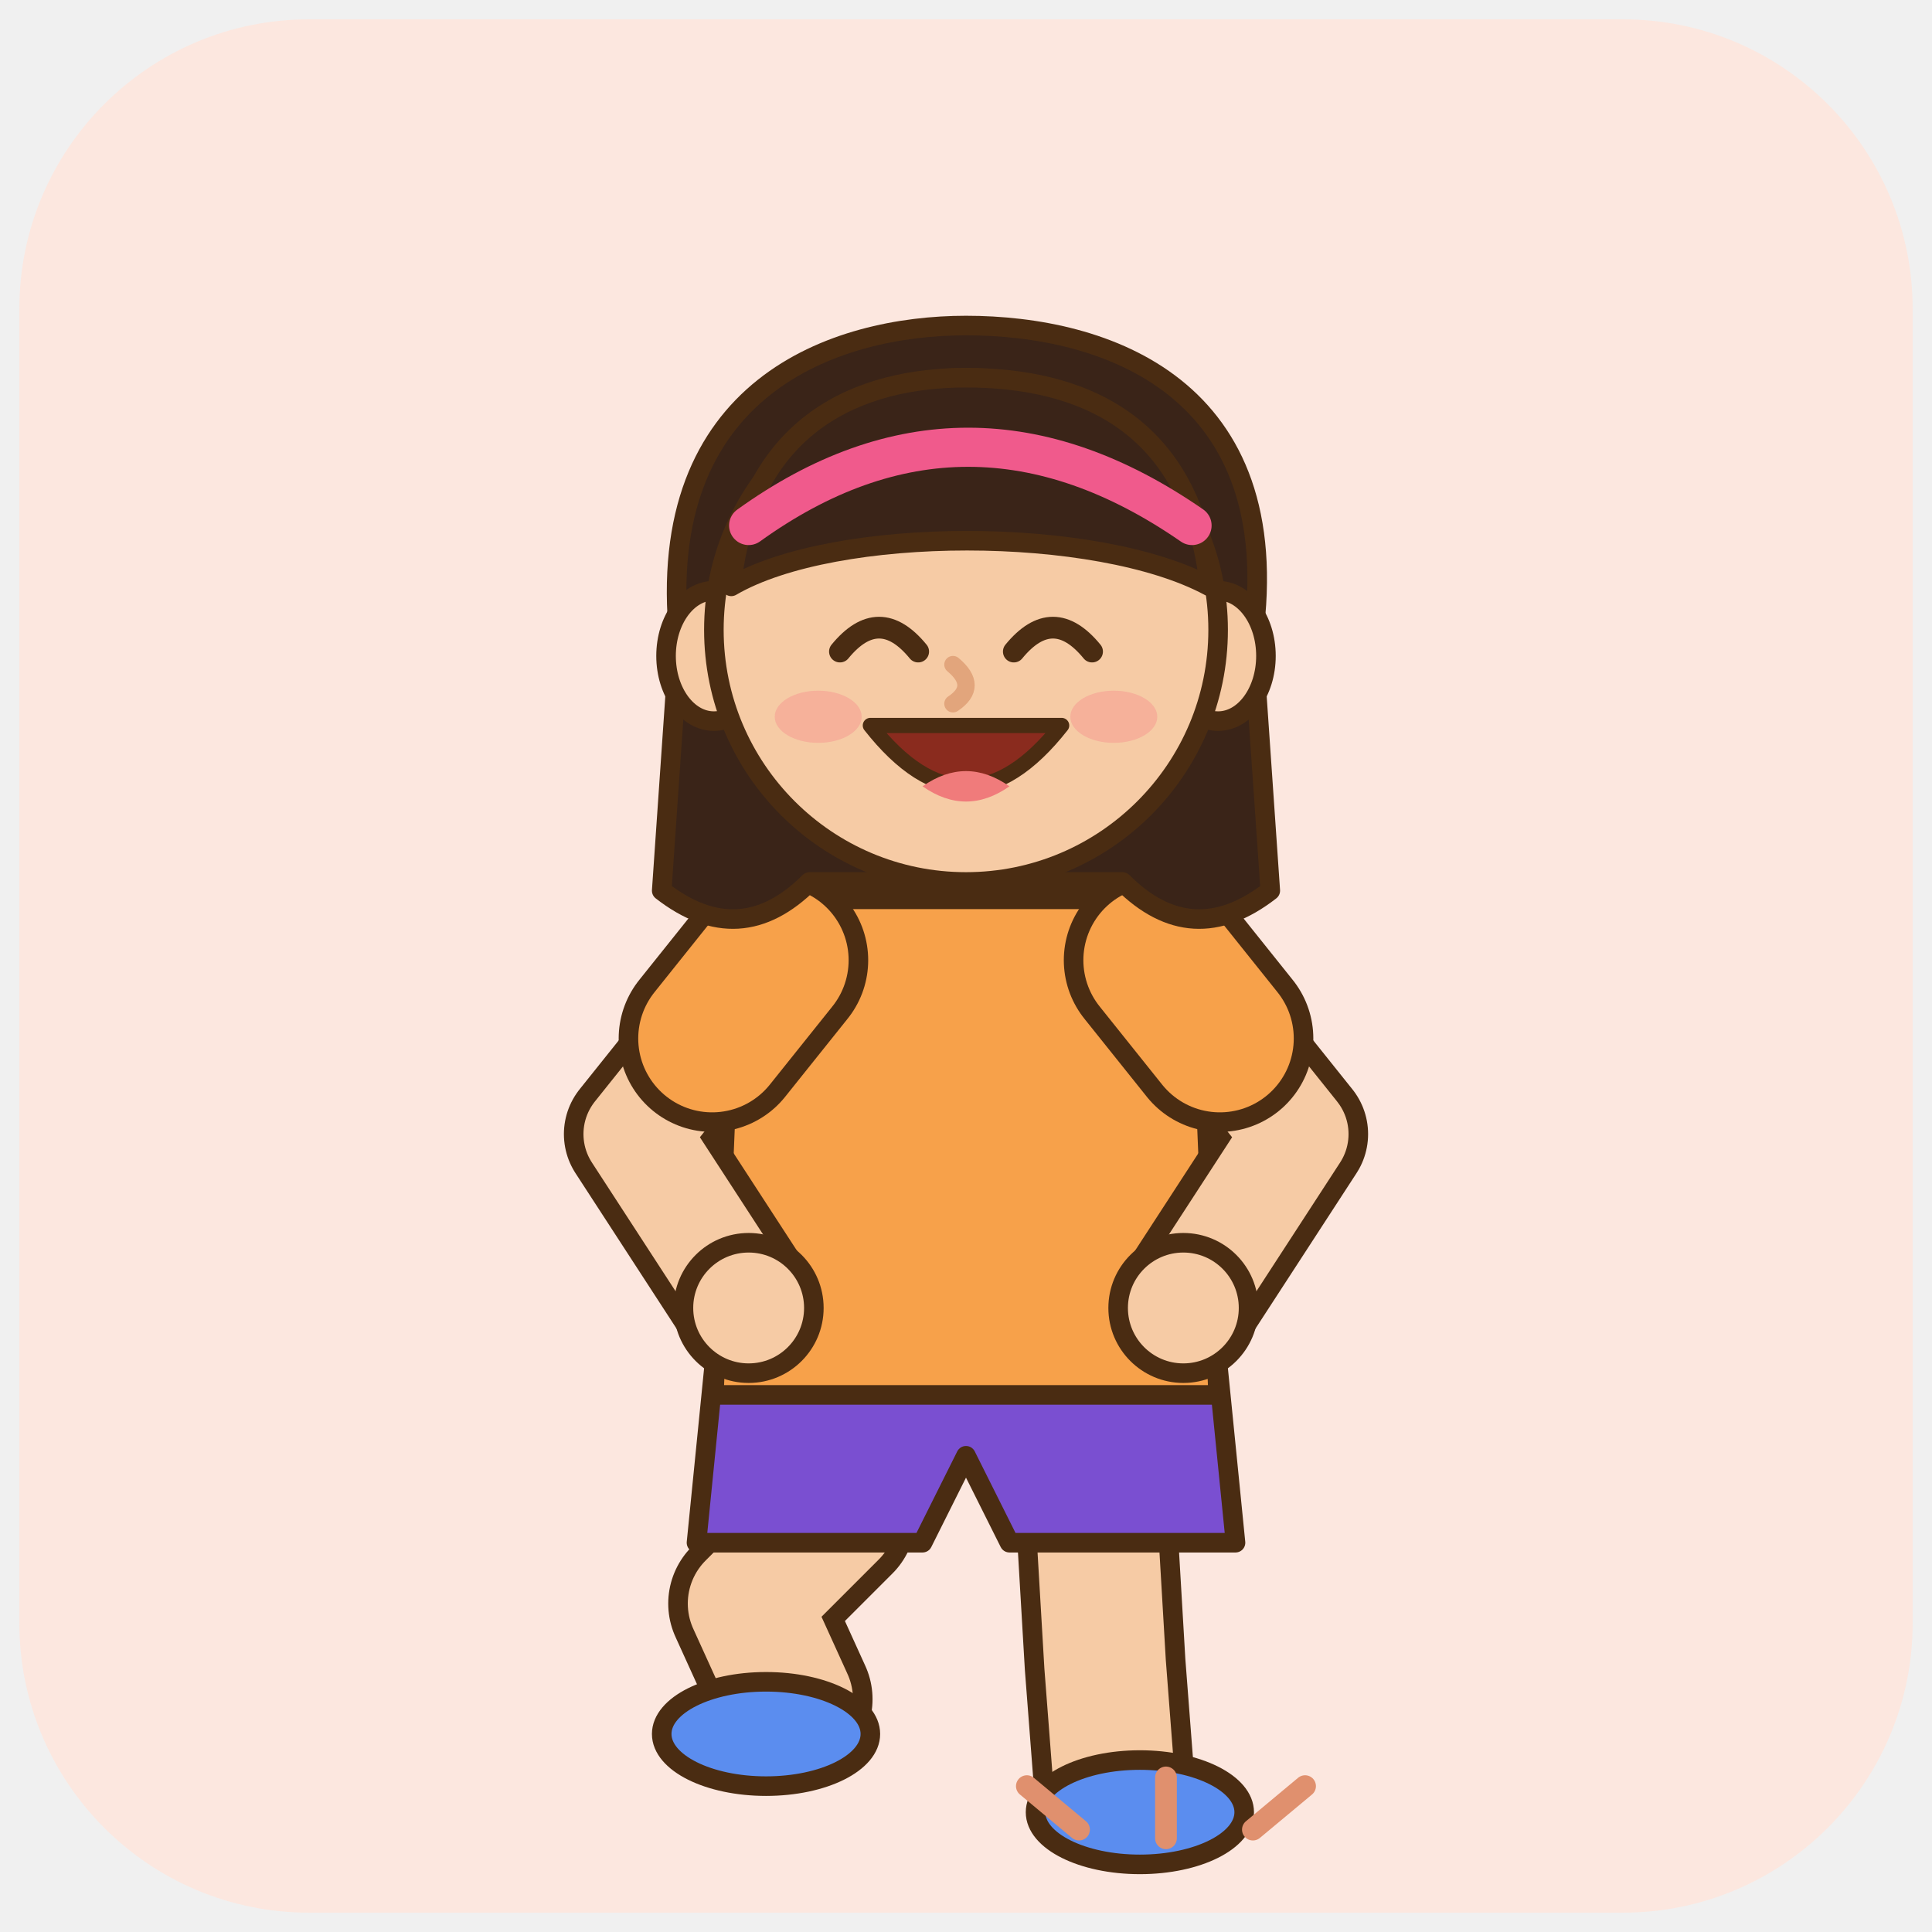
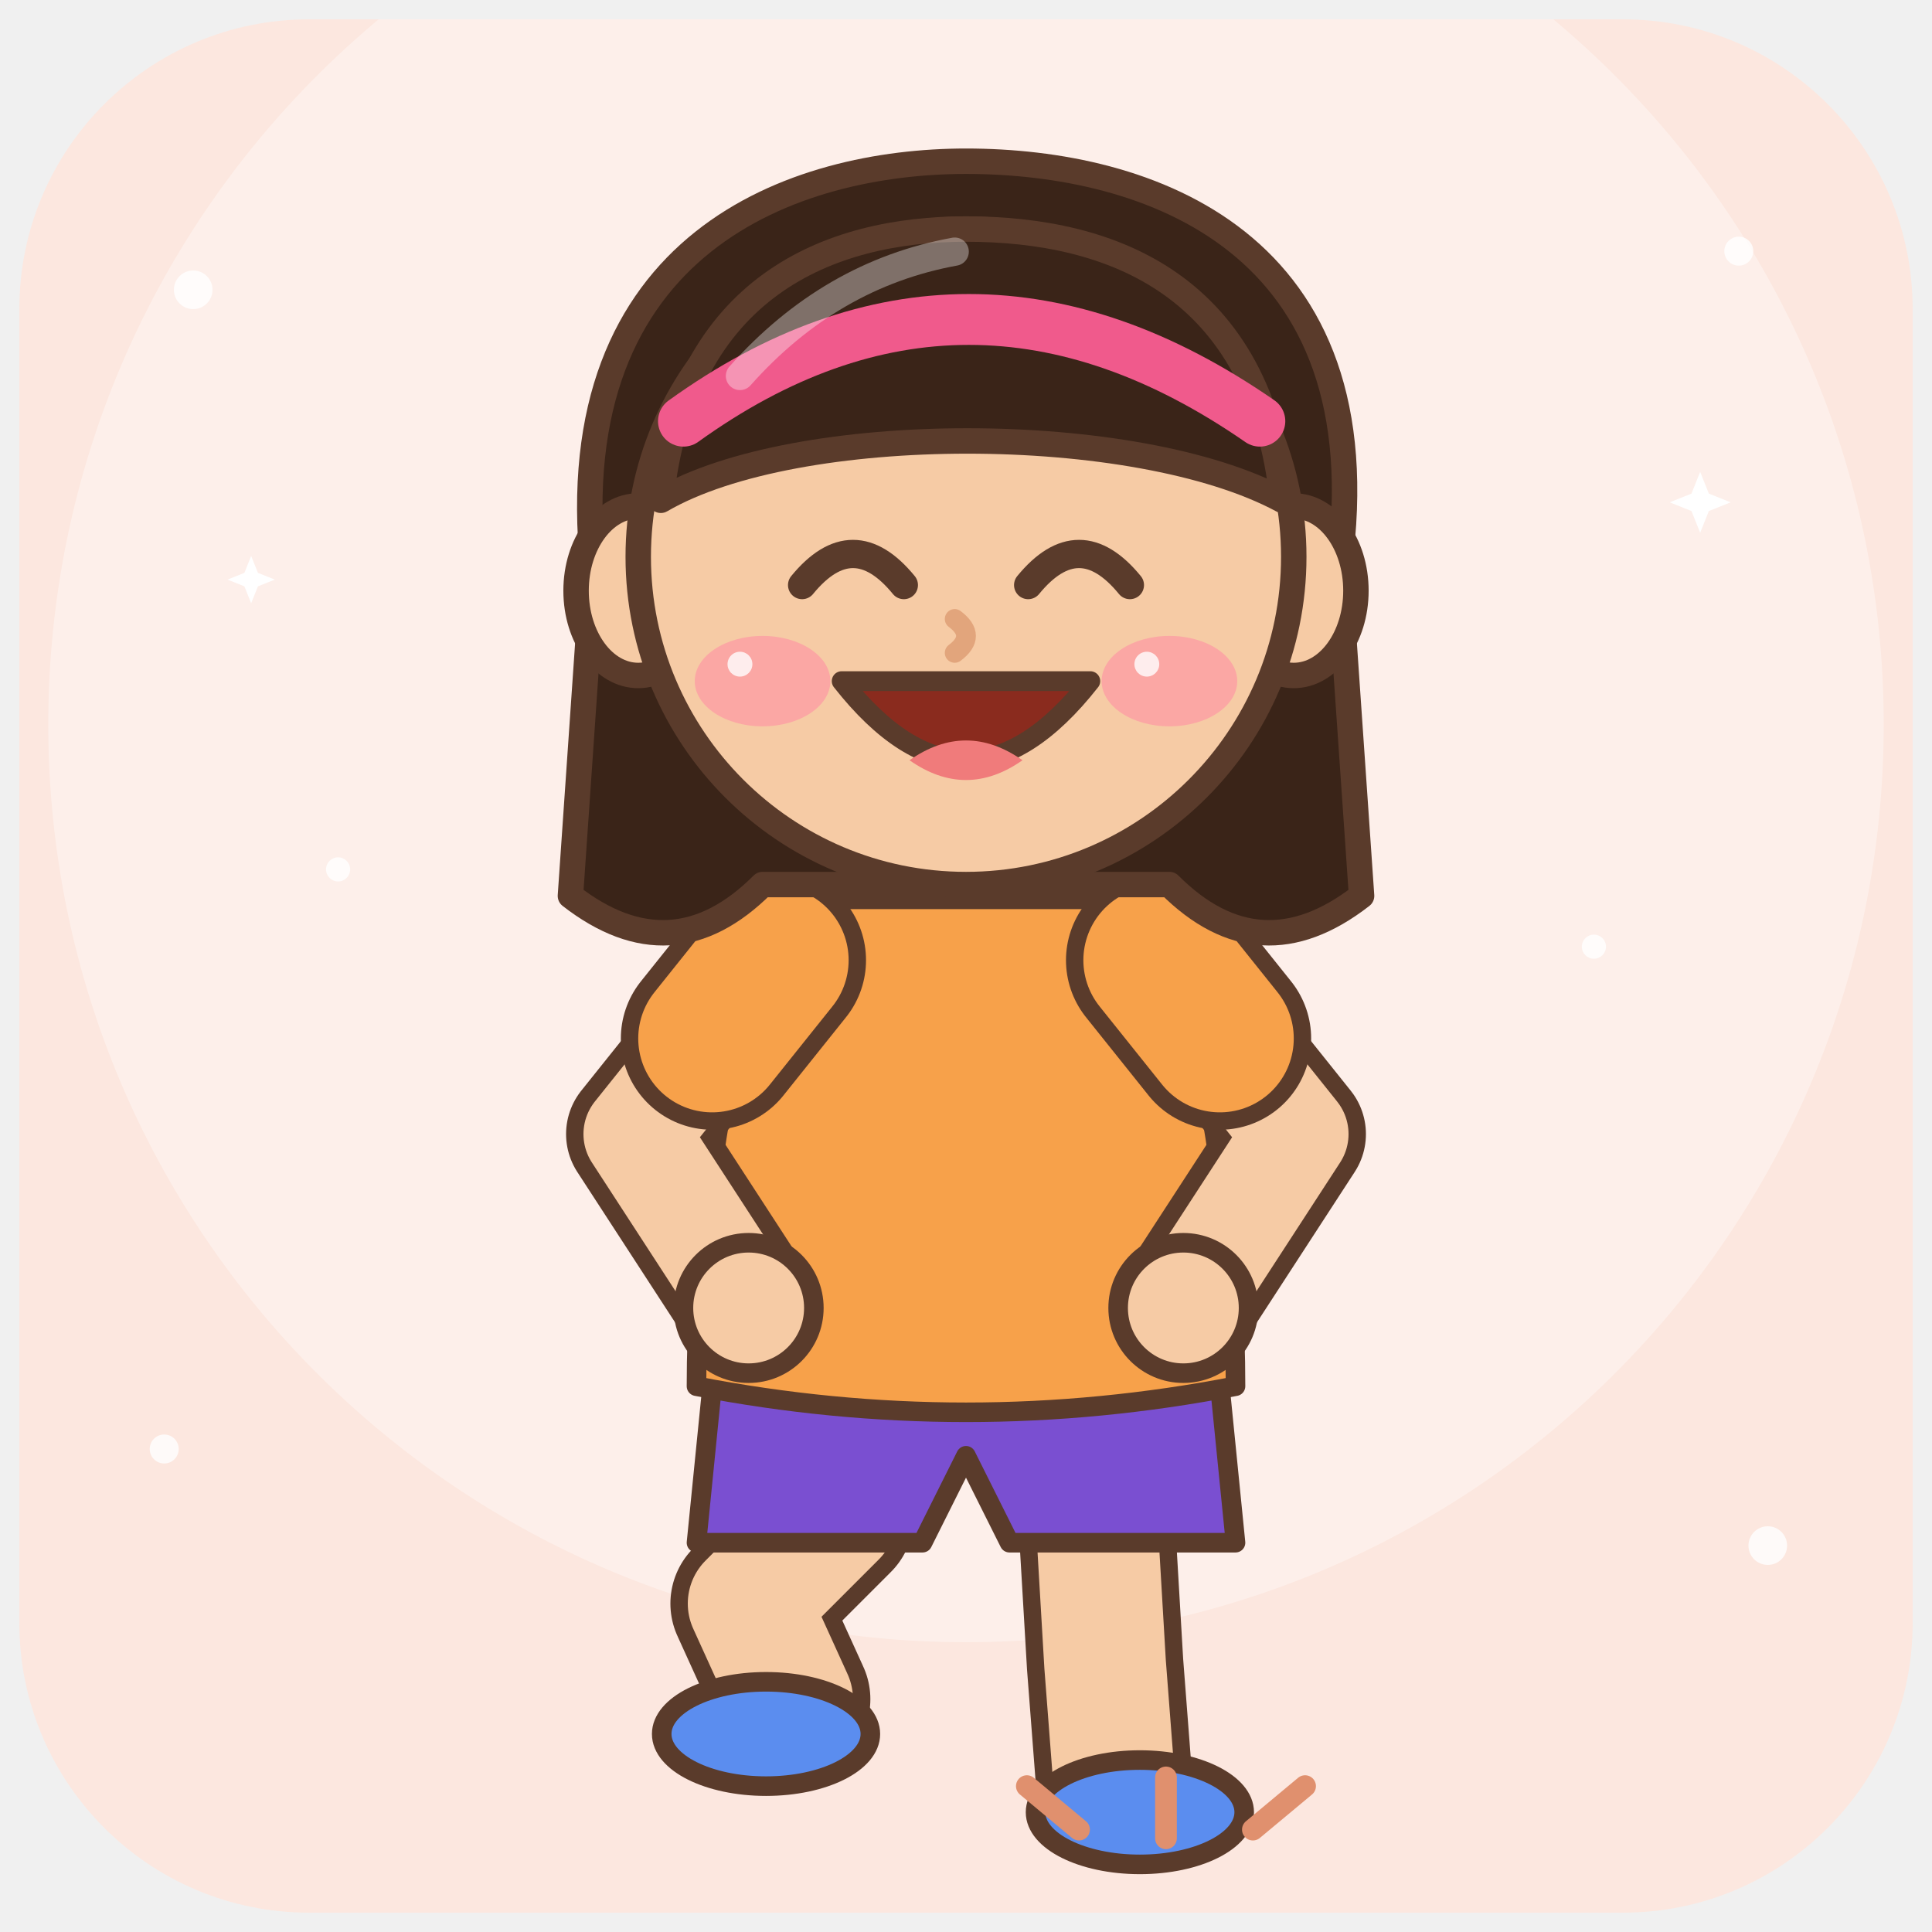
<svg xmlns="http://www.w3.org/2000/svg" viewBox="0 0 512 512">
  <style>
    .fr { animation: fr 0.7s steps(1) infinite; }
    .fr:not(.fr0) { opacity: 0; }
    @keyframes fr { 0% { opacity: 1 } 50.00% { opacity: 0 } 100% { opacity: 0 } }
    .fr1 { animation-delay: 0.35s; }
    @media (prefers-reduced-motion: reduce) { * { animation: none !important; } }
  </style>
  <defs>
    <clipPath id="tile">
      <rect x="4" y="4" width="392" height="392" rx="60" />
    </clipPath>
  </defs>
  <g transform="scale(1.28)">
    <g clip-path="url(#tile)">
      <rect x="4" y="4" width="392" height="392" rx="60" fill="#FCE7DF" />
+       <circle cx="200" cy="150" r="190" fill="#fff" opacity="0.35" />
+       <circle cx="40" cy="60" r="4" fill="#fff" opacity="0.8" />
+       <circle cx="360" cy="52" r="3" fill="#fff" opacity="0.8" />
+       <circle cx="34" cy="300" r="3" fill="#fff" opacity="0.8" />
+       <circle cx="366" cy="320" r="4" fill="#fff" opacity="0.8" />
+       <circle cx="70" cy="180" r="2.5" fill="#fff" opacity="0.8" />
+       <circle cx="330" cy="196" r="2.5" fill="#fff" opacity="0.8" />
+       <path d="M352 97.7 L353.8 102.2 L358.3 104 L353.8 105.8 L352 110.3 L350.2 105.8 L345.7 104 L350.2 102.2 Z" fill="#fff" />
+       <path d="M52 115.1 L53.4 118.6 L56.9 120 L53.4 121.4 L52 124.9 L50.6 121.4 L47.1 120 L50.6 118.6 Z" fill="#fff" />
      <g class="fr fr0">
        <g transform="translate(20 26) scale(0.9)">
          <g transform="translate(0 0)">
-             <path d="M170 320 L150 340 L160 362" fill="none" stroke="#4A2C12" stroke-width="37" stroke-linejoin="round" stroke-linecap="round" />
+             <path d="M170 320 L150 340 L160 362" fill="none" stroke="#5A3B2B" stroke-width="36" stroke-linejoin="round" stroke-linecap="round" />
            <path d="M170 320 L150 340 L160 362" fill="none" stroke="#F6CBA5" stroke-width="28" stroke-linejoin="round" stroke-linecap="round" />
-             <ellipse cx="154" cy="370" rx="24" ry="12" fill="#5B8DEF" stroke="#4A2C12" stroke-width="4.5" stroke-linejoin="round" stroke-linecap="round" />
-             <path d="M230 320 L232 354 L234 380" fill="none" stroke="#4A2C12" stroke-width="37" stroke-linejoin="round" stroke-linecap="round" />
+             <ellipse cx="154" cy="370" rx="24" ry="12" fill="#5B8DEF" stroke="#5A3B2B" stroke-width="4.5" stroke-linejoin="round" stroke-linecap="round" />
+             <path d="M230 320 L232 354 L234 380" fill="none" stroke="#5A3B2B" stroke-width="36" stroke-linejoin="round" stroke-linecap="round" />
            <path d="M230 320 L232 354 L234 380" fill="none" stroke="#F6CBA5" stroke-width="28" stroke-linejoin="round" stroke-linecap="round" />
-             <ellipse cx="240" cy="388" rx="24" ry="12" fill="#5B8DEF" stroke="#4A2C12" stroke-width="4.5" stroke-linejoin="round" stroke-linecap="round" />
-             <path d="M142 286 L258 286 L262 326 L210 326 L200 306 L190 326 L138 326 Z" fill="#7A4FD1" stroke="#4A2C12" stroke-width="4.5" stroke-linejoin="round" stroke-linecap="round" />
+             <ellipse cx="240" cy="388" rx="24" ry="12" fill="#5B8DEF" stroke="#5A3B2B" stroke-width="4.5" stroke-linejoin="round" stroke-linecap="round" />
+             <path d="M142 286 L258 286 L262 326 L210 326 L200 306 L190 326 L138 326 Z" fill="#7A4FD1" stroke="#5A3B2B" stroke-width="4.5" stroke-linejoin="round" stroke-linecap="round" />
            <rect x="188" y="160" width="24" height="30" rx="0" fill="#F6CBA5" />
-             <path d="M188 160 V190 M212 160 V190" fill="none" stroke="#4A2C12" stroke-width="4.5" stroke-linejoin="round" stroke-linecap="round" />
-             <path d="M146 196 Q148 180 166 178 L234 178 Q252 180 254 196 L258 292 L142 292 Z" fill="#F7A14A" stroke="#4A2C12" stroke-width="4.5" stroke-linejoin="round" stroke-linecap="round" />
+             <path d="M188 160 V190 M212 160 V190" fill="none" stroke="#5A3B2B" stroke-width="4.5" stroke-linejoin="round" stroke-linecap="round" />
+             <path d="M150 196 Q150 178 172 178 L228 178 Q250 178 250 196 Q262 246 262 290 Q200 302 138 290 Q138 246 150 196 Z" fill="#F7A14A" stroke="#5A3B2B" stroke-width="4.5" stroke-linejoin="round" stroke-linecap="round" />
            <g class="arm-l">
-               <path d="M156 192 L124 232 L150 272" fill="none" stroke="#4A2C12" stroke-width="33" stroke-linejoin="round" stroke-linecap="round" />
+               <path d="M156 192 L124 232 L150 272" fill="none" stroke="#5A3B2B" stroke-width="32" stroke-linejoin="round" stroke-linecap="round" />
              <path d="M156 192 L124 232 L150 272" fill="none" stroke="#F6CBA5" stroke-width="24" stroke-linejoin="round" stroke-linecap="round" />
-               <path d="M156 192 L141.6 210" fill="none" stroke="#4A2C12" stroke-width="43" stroke-linejoin="round" stroke-linecap="round" />
+               <path d="M156 192 L141.6 210" fill="none" stroke="#5A3B2B" stroke-width="42" stroke-linejoin="round" stroke-linecap="round" />
              <path d="M156 192 L141.6 210" fill="none" stroke="#F7A14A" stroke-width="34" stroke-linejoin="round" stroke-linecap="round" />
-               <circle cx="150" cy="272" r="15" fill="#F6CBA5" stroke="#4A2C12" stroke-width="4.5" stroke-linejoin="round" stroke-linecap="round" />
+               <circle cx="150" cy="272" r="15" fill="#F6CBA5" stroke="#5A3B2B" stroke-width="4.5" stroke-linejoin="round" stroke-linecap="round" />
            </g>
            <g class="arm-r">
-               <path d="M244 192 L276 232 L250 272" fill="none" stroke="#4A2C12" stroke-width="33" stroke-linejoin="round" stroke-linecap="round" />
+               <path d="M244 192 L276 232 L250 272" fill="none" stroke="#5A3B2B" stroke-width="32" stroke-linejoin="round" stroke-linecap="round" />
              <path d="M244 192 L276 232 L250 272" fill="none" stroke="#F6CBA5" stroke-width="24" stroke-linejoin="round" stroke-linecap="round" />
-               <path d="M244 192 L258.4 210" fill="none" stroke="#4A2C12" stroke-width="43" stroke-linejoin="round" stroke-linecap="round" />
+               <path d="M244 192 L258.4 210" fill="none" stroke="#5A3B2B" stroke-width="42" stroke-linejoin="round" stroke-linecap="round" />
              <path d="M244 192 L258.4 210" fill="none" stroke="#F7A14A" stroke-width="34" stroke-linejoin="round" stroke-linecap="round" />
-               <circle cx="250" cy="272" r="15" fill="#F6CBA5" stroke="#4A2C12" stroke-width="4.5" stroke-linejoin="round" stroke-linecap="round" />
+               <circle cx="250" cy="272" r="15" fill="#F6CBA5" stroke="#5A3B2B" stroke-width="4.5" stroke-linejoin="round" stroke-linecap="round" />
            </g>
            <g class="head" transform="translate(0 0) rotate(0 200 170)">
-               <path d="M134 118 C128 60 170 46 200 46 C232 46 274 60 266 118 L270 176 Q252 190 236 174 L164 174 Q148 190 130 176 Z" fill="#3A2418" stroke="#4A2C12" stroke-width="4.5" stroke-linejoin="round" stroke-linecap="round" />
-               <ellipse cx="142" cy="122" rx="11" ry="15" fill="#F6CBA5" stroke="#4A2C12" stroke-width="4.5" stroke-linejoin="round" stroke-linecap="round" />
-               <ellipse cx="258" cy="122" rx="11" ry="15" fill="#F6CBA5" stroke="#4A2C12" stroke-width="4.5" stroke-linejoin="round" stroke-linecap="round" />
-               <circle cx="200" cy="116" r="58" fill="#F6CBA5" stroke="#4A2C12" stroke-width="4.5" stroke-linejoin="round" stroke-linecap="round" />
-               <ellipse cx="166" cy="136" rx="10" ry="6" fill="#F59A92" opacity="0.55" class="blush" />
-               <ellipse cx="234" cy="136" rx="10" ry="6" fill="#F59A92" opacity="0.55" class="blush" />
-               <path d="M197 124 q6 5 0 9" fill="none" stroke="#E2A57C" stroke-width="4" stroke-linejoin="round" stroke-linecap="round" />
-               <path d="M171 121 q9 -11 18 0" fill="none" stroke="#4A2C12" stroke-width="5" stroke-linejoin="round" stroke-linecap="round" />
-               <path d="M211 121 q9 -11 18 0" fill="none" stroke="#4A2C12" stroke-width="5" stroke-linejoin="round" stroke-linecap="round" />
-               <path d="M178 138 Q200 166 222 138 Z" fill="#8A2B1E" stroke="#4A2C12" stroke-width="3.5" stroke-linejoin="round" stroke-linecap="round" />
-               <path d="M190 152 Q200 145 210 152 Q200 159 190 152 Z" fill="#F07B7B" />
-               <path d="M146 106 C150 68 176 58 200 58 C226 58 252 68 256 106 C230 92 170 92 146 106 Z" fill="#3A2418" stroke="#4A2C12" stroke-width="4.5" stroke-linejoin="round" stroke-linecap="round" />
-               <path d="M150 92 Q200 56 252 92" fill="none" stroke="#F05A8C" stroke-width="9" stroke-linejoin="round" stroke-linecap="round" />
+               <g transform="translate(200 172) scale(1.3) translate(-200 -172)">
+                 <path d="M134 118 C128 60 170 46 200 46 C232 46 274 60 266 118 L270 176 Q252 190 236 174 L164 174 Q148 190 130 176 Z" fill="#3A2418" stroke="#5A3B2B" stroke-width="4.5" stroke-linejoin="round" stroke-linecap="round" />
+                 <ellipse cx="142" cy="122" rx="11" ry="15" fill="#F6CBA5" stroke="#5A3B2B" stroke-width="4.5" stroke-linejoin="round" stroke-linecap="round" />
+                 <ellipse cx="258" cy="122" rx="11" ry="15" fill="#F6CBA5" stroke="#5A3B2B" stroke-width="4.5" stroke-linejoin="round" stroke-linecap="round" />
+                 <circle cx="200" cy="116" r="58" fill="#F6CBA5" stroke="#5A3B2B" stroke-width="4.5" stroke-linejoin="round" stroke-linecap="round" />
+                 <ellipse cx="164" cy="138" rx="12" ry="8" fill="#FF8FA3" opacity="0.6" class="blush" />
+                 <ellipse cx="236" cy="138" rx="12" ry="8" fill="#FF8FA3" opacity="0.6" class="blush" />
+                 <circle cx="160" cy="135" r="2.2" fill="#fff" opacity="0.8" />
+                 <circle cx="232" cy="135" r="2.2" fill="#fff" opacity="0.8" />
+                 <path d="M198 127 q4 3 0 6" fill="none" stroke="#E2A57C" stroke-width="3.5" stroke-linejoin="round" stroke-linecap="round" />
+                 <path d="M171 121 q9 -11 18 0" fill="none" stroke="#5A3B2B" stroke-width="5" stroke-linejoin="round" stroke-linecap="round" />
+                 <path d="M211 121 q9 -11 18 0" fill="none" stroke="#5A3B2B" stroke-width="5" stroke-linejoin="round" stroke-linecap="round" />
+                 <path d="M178 138 Q200 166 222 138 Z" fill="#8A2B1E" stroke="#5A3B2B" stroke-width="3.5" stroke-linejoin="round" stroke-linecap="round" />
+                 <path d="M190 152 Q200 145 210 152 Q200 159 190 152 Z" fill="#F07B7B" />
+                 <path d="M146 106 C150 68 176 58 200 58 C226 58 252 68 256 106 C230 92 170 92 146 106 Z" fill="#3A2418" stroke="#5A3B2B" stroke-width="4.5" stroke-linejoin="round" stroke-linecap="round" />
+                 <path d="M150 92 Q200 56 252 92" fill="none" stroke="#F05A8C" stroke-width="9" stroke-linejoin="round" stroke-linecap="round" />
+                 <path d="M160 84 Q176 66 198 62" fill="none" stroke="#fff" stroke-width="5" stroke-linejoin="round" stroke-linecap="round" opacity="0.35" />
+               </g>
            </g>
          </g>
        </g>
        <g transform="translate(20 26) scale(0.9)">
          <path d="M226 392 l-12 -10 M246 394 l0 -14 M266 392 l12 -10" fill="none" stroke="#E0906E" stroke-width="5" stroke-linejoin="round" stroke-linecap="round" />
        </g>
      </g>
      <g class="fr fr1">
        <g transform="translate(20 26) scale(0.9)">
          <g transform="translate(0 0)">
-             <path d="M170 320 L168 354 L166 380" fill="none" stroke="#4A2C12" stroke-width="37" stroke-linejoin="round" stroke-linecap="round" />
+             <path d="M170 320 L168 354 L166 380" fill="none" stroke="#5A3B2B" stroke-width="36" stroke-linejoin="round" stroke-linecap="round" />
            <path d="M170 320 L168 354 L166 380" fill="none" stroke="#F6CBA5" stroke-width="28" stroke-linejoin="round" stroke-linecap="round" />
-             <ellipse cx="160" cy="388" rx="24" ry="12" fill="#5B8DEF" stroke="#4A2C12" stroke-width="4.5" stroke-linejoin="round" stroke-linecap="round" />
-             <path d="M230 320 L250 340 L240 362" fill="none" stroke="#4A2C12" stroke-width="37" stroke-linejoin="round" stroke-linecap="round" />
+             <ellipse cx="160" cy="388" rx="24" ry="12" fill="#5B8DEF" stroke="#5A3B2B" stroke-width="4.5" stroke-linejoin="round" stroke-linecap="round" />
+             <path d="M230 320 L250 340 L240 362" fill="none" stroke="#5A3B2B" stroke-width="36" stroke-linejoin="round" stroke-linecap="round" />
            <path d="M230 320 L250 340 L240 362" fill="none" stroke="#F6CBA5" stroke-width="28" stroke-linejoin="round" stroke-linecap="round" />
-             <ellipse cx="246" cy="370" rx="24" ry="12" fill="#5B8DEF" stroke="#4A2C12" stroke-width="4.5" stroke-linejoin="round" stroke-linecap="round" />
-             <path d="M142 286 L258 286 L262 326 L210 326 L200 306 L190 326 L138 326 Z" fill="#7A4FD1" stroke="#4A2C12" stroke-width="4.5" stroke-linejoin="round" stroke-linecap="round" />
+             <ellipse cx="246" cy="370" rx="24" ry="12" fill="#5B8DEF" stroke="#5A3B2B" stroke-width="4.5" stroke-linejoin="round" stroke-linecap="round" />
+             <path d="M142 286 L258 286 L262 326 L210 326 L200 306 L190 326 L138 326 Z" fill="#7A4FD1" stroke="#5A3B2B" stroke-width="4.5" stroke-linejoin="round" stroke-linecap="round" />
            <rect x="188" y="160" width="24" height="30" rx="0" fill="#F6CBA5" />
-             <path d="M188 160 V190 M212 160 V190" fill="none" stroke="#4A2C12" stroke-width="4.5" stroke-linejoin="round" stroke-linecap="round" />
-             <path d="M146 196 Q148 180 166 178 L234 178 Q252 180 254 196 L258 292 L142 292 Z" fill="#F7A14A" stroke="#4A2C12" stroke-width="4.5" stroke-linejoin="round" stroke-linecap="round" />
+             <path d="M188 160 V190 M212 160 V190" fill="none" stroke="#5A3B2B" stroke-width="4.5" stroke-linejoin="round" stroke-linecap="round" />
+             <path d="M150 196 Q150 178 172 178 L228 178 Q250 178 250 196 Q262 246 262 290 Q200 302 138 290 Q138 246 150 196 Z" fill="#F7A14A" stroke="#5A3B2B" stroke-width="4.5" stroke-linejoin="round" stroke-linecap="round" />
            <g class="arm-l">
-               <path d="M156 192 L124 232 L150 272" fill="none" stroke="#4A2C12" stroke-width="33" stroke-linejoin="round" stroke-linecap="round" />
+               <path d="M156 192 L124 232 L150 272" fill="none" stroke="#5A3B2B" stroke-width="32" stroke-linejoin="round" stroke-linecap="round" />
              <path d="M156 192 L124 232 L150 272" fill="none" stroke="#F6CBA5" stroke-width="24" stroke-linejoin="round" stroke-linecap="round" />
-               <path d="M156 192 L141.6 210" fill="none" stroke="#4A2C12" stroke-width="43" stroke-linejoin="round" stroke-linecap="round" />
+               <path d="M156 192 L141.6 210" fill="none" stroke="#5A3B2B" stroke-width="42" stroke-linejoin="round" stroke-linecap="round" />
              <path d="M156 192 L141.6 210" fill="none" stroke="#F7A14A" stroke-width="34" stroke-linejoin="round" stroke-linecap="round" />
-               <circle cx="150" cy="272" r="15" fill="#F6CBA5" stroke="#4A2C12" stroke-width="4.5" stroke-linejoin="round" stroke-linecap="round" />
+               <circle cx="150" cy="272" r="15" fill="#F6CBA5" stroke="#5A3B2B" stroke-width="4.5" stroke-linejoin="round" stroke-linecap="round" />
            </g>
            <g class="arm-r">
-               <path d="M244 192 L276 232 L250 272" fill="none" stroke="#4A2C12" stroke-width="33" stroke-linejoin="round" stroke-linecap="round" />
+               <path d="M244 192 L276 232 L250 272" fill="none" stroke="#5A3B2B" stroke-width="32" stroke-linejoin="round" stroke-linecap="round" />
              <path d="M244 192 L276 232 L250 272" fill="none" stroke="#F6CBA5" stroke-width="24" stroke-linejoin="round" stroke-linecap="round" />
-               <path d="M244 192 L258.4 210" fill="none" stroke="#4A2C12" stroke-width="43" stroke-linejoin="round" stroke-linecap="round" />
+               <path d="M244 192 L258.4 210" fill="none" stroke="#5A3B2B" stroke-width="42" stroke-linejoin="round" stroke-linecap="round" />
              <path d="M244 192 L258.4 210" fill="none" stroke="#F7A14A" stroke-width="34" stroke-linejoin="round" stroke-linecap="round" />
-               <circle cx="250" cy="272" r="15" fill="#F6CBA5" stroke="#4A2C12" stroke-width="4.5" stroke-linejoin="round" stroke-linecap="round" />
+               <circle cx="250" cy="272" r="15" fill="#F6CBA5" stroke="#5A3B2B" stroke-width="4.5" stroke-linejoin="round" stroke-linecap="round" />
            </g>
            <g class="head" transform="translate(0 0) rotate(0 200 170)">
-               <path d="M134 118 C128 60 170 46 200 46 C232 46 274 60 266 118 L270 176 Q252 190 236 174 L164 174 Q148 190 130 176 Z" fill="#3A2418" stroke="#4A2C12" stroke-width="4.5" stroke-linejoin="round" stroke-linecap="round" />
-               <ellipse cx="142" cy="122" rx="11" ry="15" fill="#F6CBA5" stroke="#4A2C12" stroke-width="4.5" stroke-linejoin="round" stroke-linecap="round" />
-               <ellipse cx="258" cy="122" rx="11" ry="15" fill="#F6CBA5" stroke="#4A2C12" stroke-width="4.5" stroke-linejoin="round" stroke-linecap="round" />
-               <circle cx="200" cy="116" r="58" fill="#F6CBA5" stroke="#4A2C12" stroke-width="4.5" stroke-linejoin="round" stroke-linecap="round" />
-               <ellipse cx="166" cy="136" rx="10" ry="6" fill="#F59A92" opacity="0.55" class="blush" />
-               <ellipse cx="234" cy="136" rx="10" ry="6" fill="#F59A92" opacity="0.55" class="blush" />
-               <path d="M197 124 q6 5 0 9" fill="none" stroke="#E2A57C" stroke-width="4" stroke-linejoin="round" stroke-linecap="round" />
-               <path d="M171 121 q9 -11 18 0" fill="none" stroke="#4A2C12" stroke-width="5" stroke-linejoin="round" stroke-linecap="round" />
-               <path d="M211 121 q9 -11 18 0" fill="none" stroke="#4A2C12" stroke-width="5" stroke-linejoin="round" stroke-linecap="round" />
-               <path d="M178 138 Q200 166 222 138 Z" fill="#8A2B1E" stroke="#4A2C12" stroke-width="3.5" stroke-linejoin="round" stroke-linecap="round" />
-               <path d="M190 152 Q200 145 210 152 Q200 159 190 152 Z" fill="#F07B7B" />
-               <path d="M146 106 C150 68 176 58 200 58 C226 58 252 68 256 106 C230 92 170 92 146 106 Z" fill="#3A2418" stroke="#4A2C12" stroke-width="4.5" stroke-linejoin="round" stroke-linecap="round" />
-               <path d="M150 92 Q200 56 252 92" fill="none" stroke="#F05A8C" stroke-width="9" stroke-linejoin="round" stroke-linecap="round" />
+               <g transform="translate(200 172) scale(1.3) translate(-200 -172)">
+                 <path d="M134 118 C128 60 170 46 200 46 C232 46 274 60 266 118 L270 176 Q252 190 236 174 L164 174 Q148 190 130 176 Z" fill="#3A2418" stroke="#5A3B2B" stroke-width="4.5" stroke-linejoin="round" stroke-linecap="round" />
+                 <ellipse cx="142" cy="122" rx="11" ry="15" fill="#F6CBA5" stroke="#5A3B2B" stroke-width="4.5" stroke-linejoin="round" stroke-linecap="round" />
+                 <ellipse cx="258" cy="122" rx="11" ry="15" fill="#F6CBA5" stroke="#5A3B2B" stroke-width="4.5" stroke-linejoin="round" stroke-linecap="round" />
+                 <circle cx="200" cy="116" r="58" fill="#F6CBA5" stroke="#5A3B2B" stroke-width="4.5" stroke-linejoin="round" stroke-linecap="round" />
+                 <ellipse cx="164" cy="138" rx="12" ry="8" fill="#FF8FA3" opacity="0.6" class="blush" />
+                 <ellipse cx="236" cy="138" rx="12" ry="8" fill="#FF8FA3" opacity="0.6" class="blush" />
+                 <circle cx="160" cy="135" r="2.2" fill="#fff" opacity="0.8" />
+                 <circle cx="232" cy="135" r="2.2" fill="#fff" opacity="0.8" />
+                 <path d="M198 127 q4 3 0 6" fill="none" stroke="#E2A57C" stroke-width="3.5" stroke-linejoin="round" stroke-linecap="round" />
+                 <path d="M171 121 q9 -11 18 0" fill="none" stroke="#5A3B2B" stroke-width="5" stroke-linejoin="round" stroke-linecap="round" />
+                 <path d="M211 121 q9 -11 18 0" fill="none" stroke="#5A3B2B" stroke-width="5" stroke-linejoin="round" stroke-linecap="round" />
+                 <path d="M178 138 Q200 166 222 138 Z" fill="#8A2B1E" stroke="#5A3B2B" stroke-width="3.5" stroke-linejoin="round" stroke-linecap="round" />
+                 <path d="M190 152 Q200 145 210 152 Q200 159 190 152 Z" fill="#F07B7B" />
+                 <path d="M146 106 C150 68 176 58 200 58 C226 58 252 68 256 106 C230 92 170 92 146 106 Z" fill="#3A2418" stroke="#5A3B2B" stroke-width="4.5" stroke-linejoin="round" stroke-linecap="round" />
+                 <path d="M150 92 Q200 56 252 92" fill="none" stroke="#F05A8C" stroke-width="9" stroke-linejoin="round" stroke-linecap="round" />
+                 <path d="M160 84 Q176 66 198 62" fill="none" stroke="#fff" stroke-width="5" stroke-linejoin="round" stroke-linecap="round" opacity="0.35" />
+               </g>
            </g>
          </g>
        </g>
        <g transform="translate(20 26) scale(0.9)">
          <path d="M134 392 l-12 -10 M154 394 l0 -14 M174 392 l12 -10" fill="none" stroke="#E0906E" stroke-width="5" stroke-linejoin="round" stroke-linecap="round" />
        </g>
      </g>
    </g>
  </g>
</svg>
